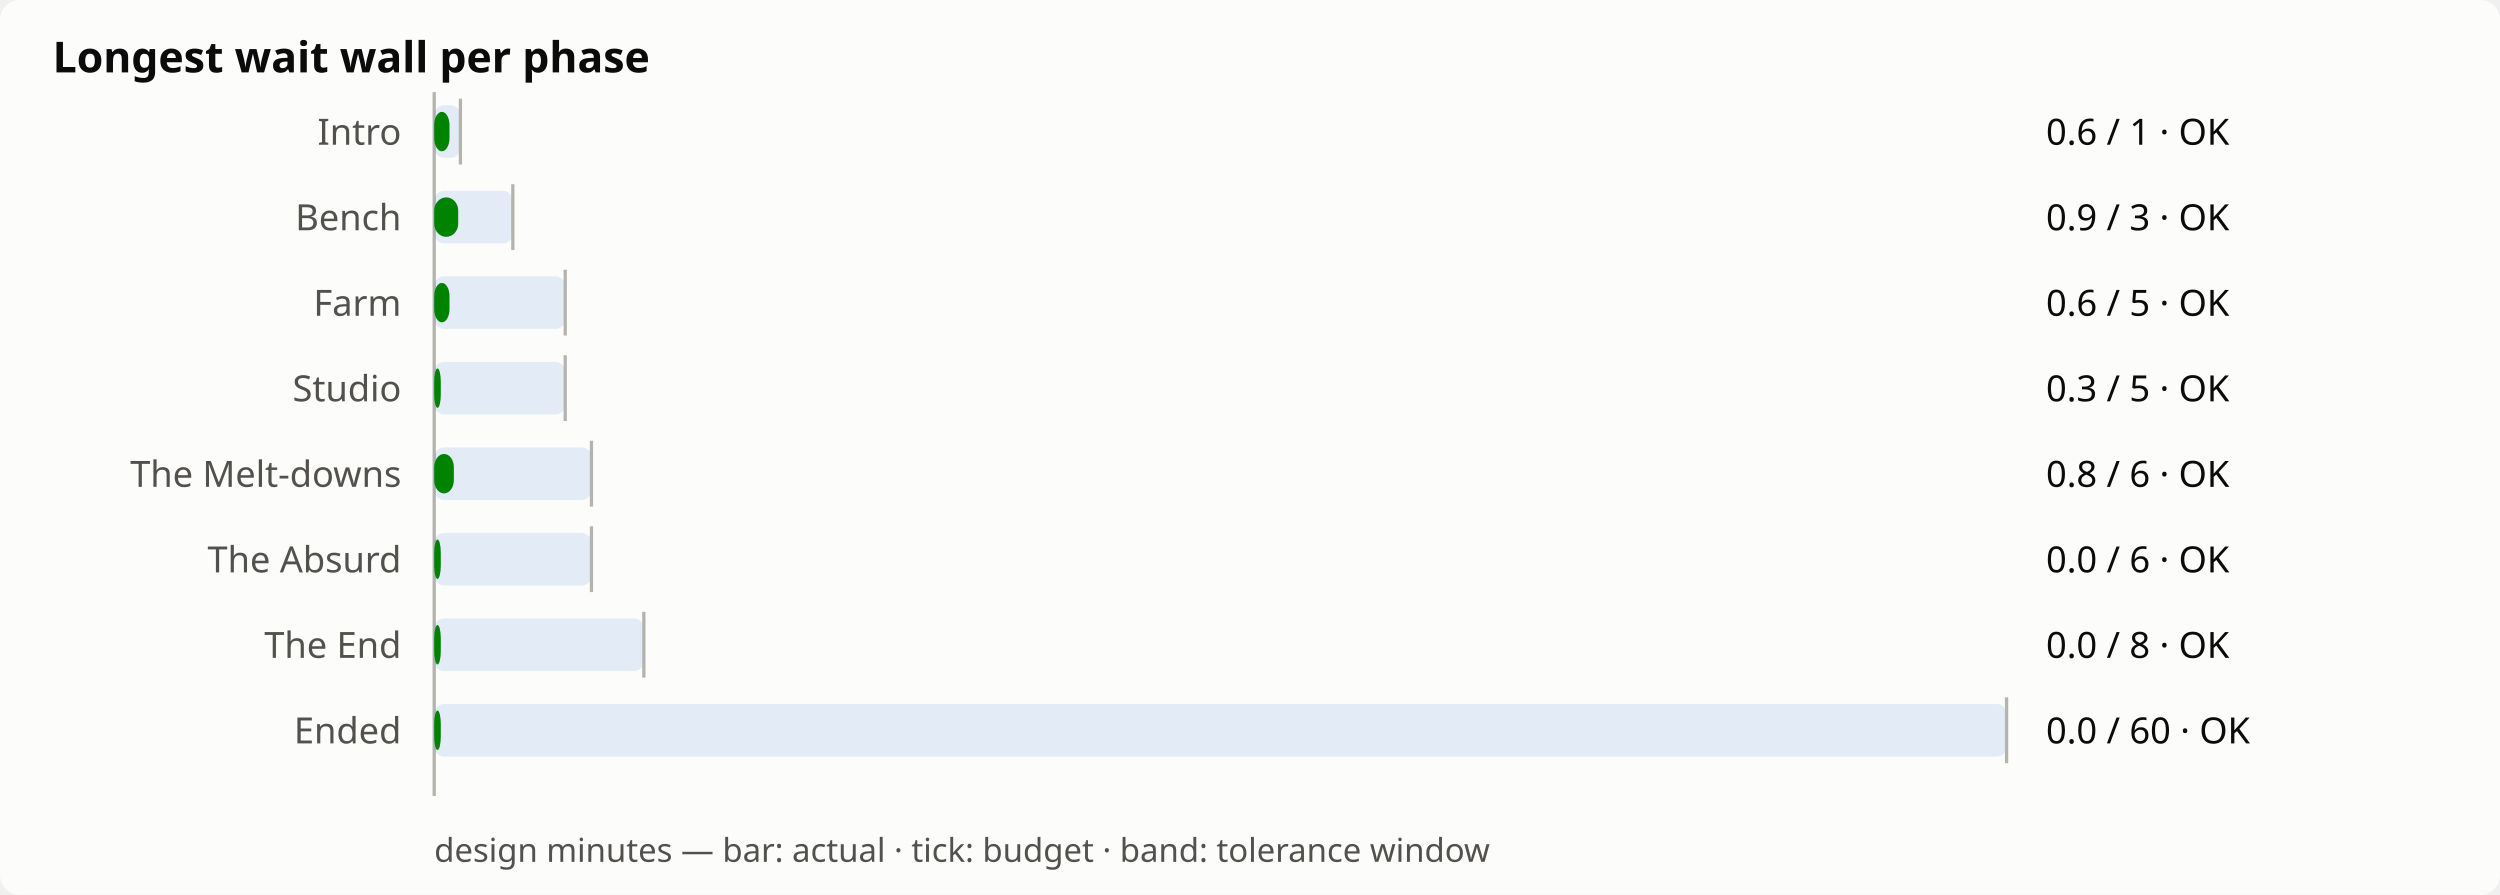
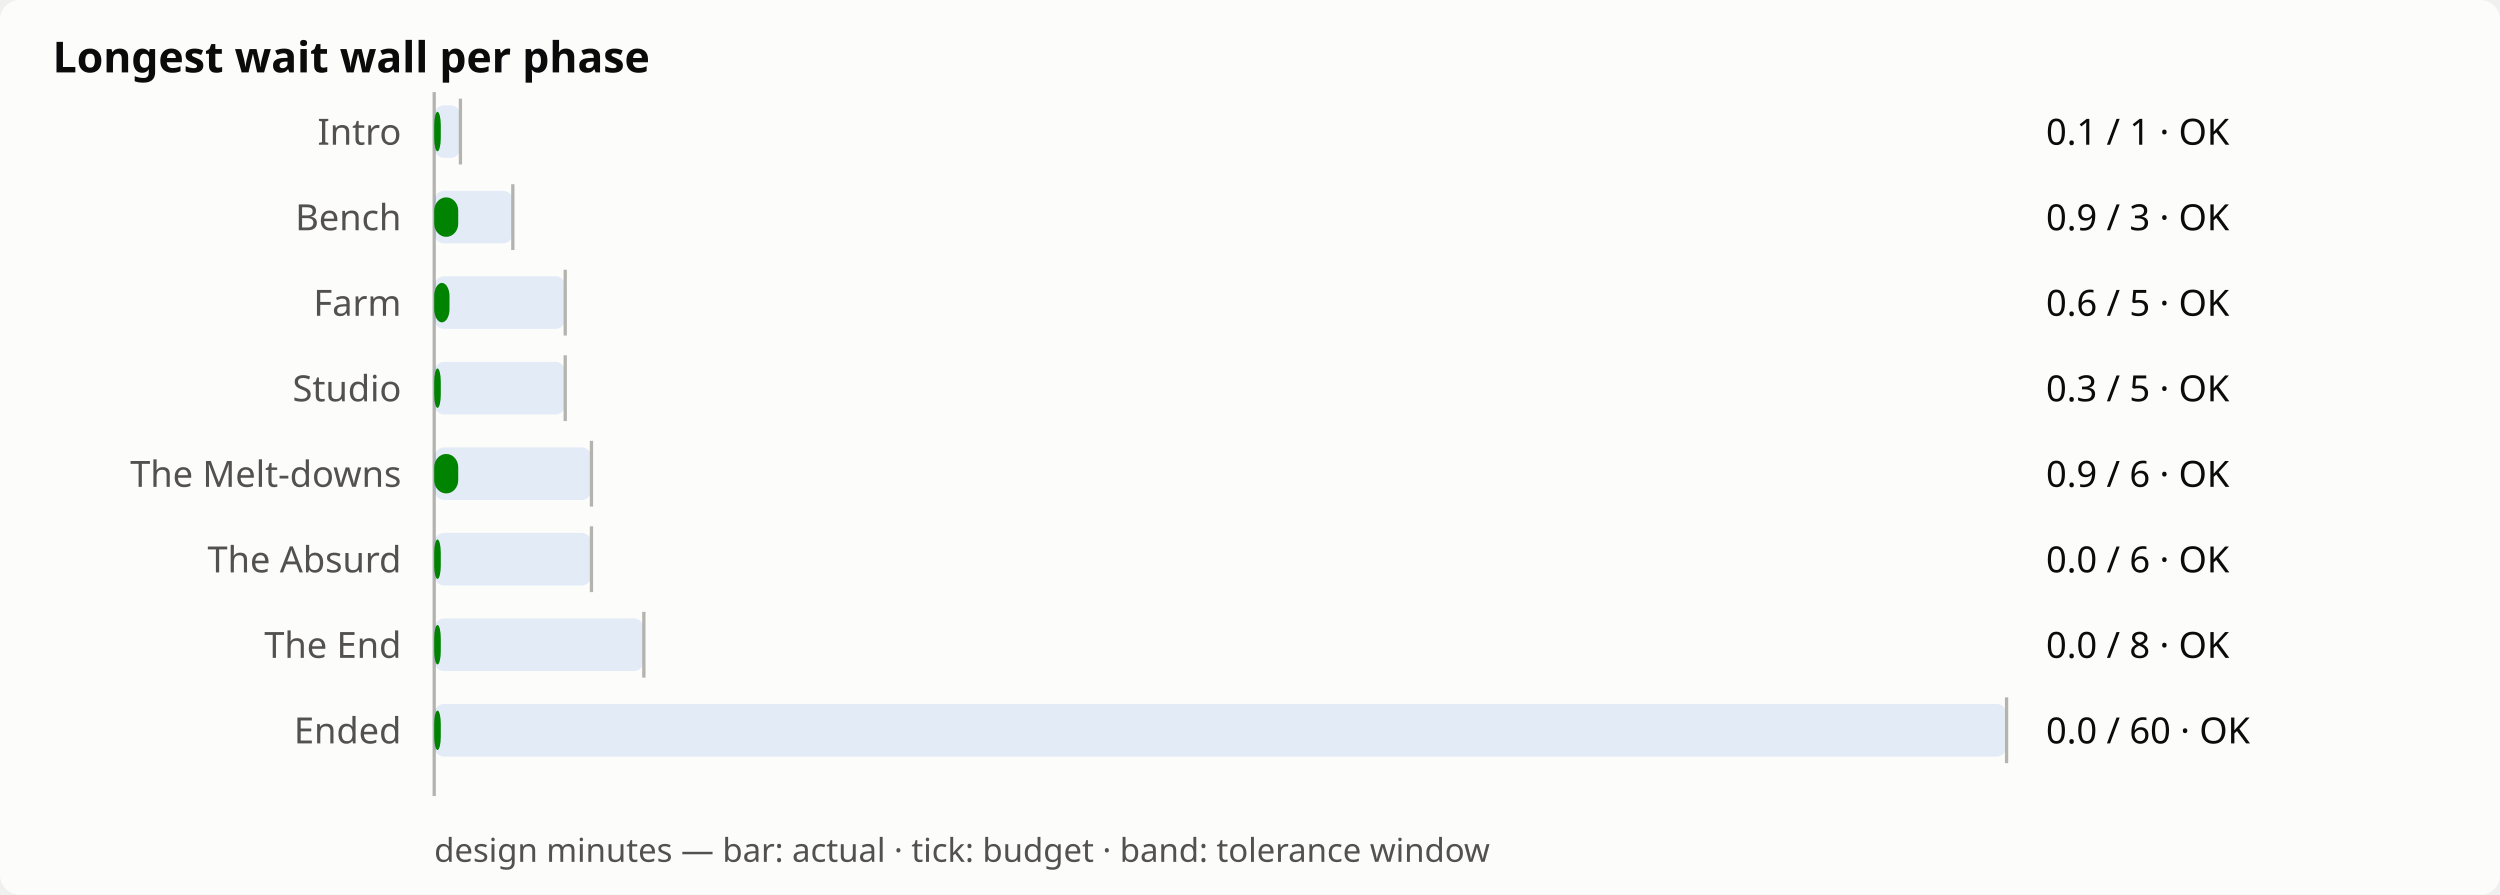
<svg xmlns="http://www.w3.org/2000/svg" width="760" height="272" viewBox="0 0 760 272" role="img">
  <style>
    .surface { fill: #fcfcfb; }
    .ink { fill: #0b0b0b; }
    .ink-2 { fill: #52514e; }
    .grid { stroke: #dcdcd8; stroke-width: 1; }
    .axis { stroke: #b4b3ae; stroke-width: 1; }
    .line { fill: none; stroke: #2a78d6; stroke-width: 2; stroke-linejoin: round; }
    .band { fill: #2a78d6; opacity: 0.12; }
    .ok { fill: #008300; }
    .over { fill: #e34948; }
    text { font-family: ui-sans-serif, system-ui, sans-serif; }
    @media (prefers-color-scheme: dark) {
      .surface { fill: #1a1a19; }
      .ink { fill: #ffffff; }
      .ink-2 { fill: #c3c2b7; }
      .grid { stroke: #33332f; }
      .axis { stroke: #55554f; }
      .line { stroke: #3987e5; }
      .band { fill: #3987e5; opacity: 0.18; }
      .over { fill: #e66767; }
    }
  </style>
  <rect class="surface" width="760" height="272" rx="6" />
  <text class="ink" x="16" y="22" font-size="13" font-weight="600">Longest wait wall per phase</text>
  <line class="axis" x1="132" y1="28" x2="132" y2="242" />
  <text class="ink-2" x="122" y="44" font-size="11" text-anchor="end">Intro</text>
  <rect class="band" x="132" y="32" width="7.97" height="16" rx="3" />
-   <rect class="ok" x="132" y="34" width="4.65" height="12" rx="4" />
+   <rect class="ok" x="132" y="34" width="2" height="12" rx="4" />
  <line class="axis" x1="139.97" y1="30" x2="139.97" y2="50" />
-   <text class="ink" x="622" y="44" font-size="11">0.6 / 1 · OK</text>
+   <text class="ink" x="622" y="44" font-size="11">0.1 / 1 · OK</text>
  <text class="ink-2" x="122" y="70" font-size="11" text-anchor="end">Bench</text>
  <rect class="band" x="132" y="58" width="23.9" height="16" rx="3" />
  <rect class="ok" x="132" y="60" width="7.3" height="12" rx="4" />
  <line class="axis" x1="155.9" y1="56" x2="155.9" y2="76" />
  <text class="ink" x="622" y="70" font-size="11">0.9 / 3 · OK</text>
  <text class="ink-2" x="122" y="96" font-size="11" text-anchor="end">Farm</text>
  <rect class="band" x="132" y="84" width="39.83" height="16" rx="3" />
  <rect class="ok" x="132" y="86" width="4.65" height="12" rx="4" />
  <line class="axis" x1="171.83" y1="82" x2="171.83" y2="102" />
  <text class="ink" x="622" y="96" font-size="11">0.6 / 5 · OK</text>
  <text class="ink-2" x="122" y="122" font-size="11" text-anchor="end">Studio</text>
  <rect class="band" x="132" y="110" width="39.83" height="16" rx="3" />
  <rect class="ok" x="132" y="112" width="2" height="12" rx="4" />
  <line class="axis" x1="171.83" y1="108" x2="171.83" y2="128" />
  <text class="ink" x="622" y="122" font-size="11">0.3 / 5 · OK</text>
  <text class="ink-2" x="122" y="148" font-size="11" text-anchor="end">The Melt-downs</text>
  <rect class="band" x="132" y="136" width="47.8" height="16" rx="3" />
-   <rect class="ok" x="132" y="138" width="5.97" height="12" rx="4" />
+   <rect class="ok" x="132" y="138" width="7.3" height="12" rx="4" />
  <line class="axis" x1="179.8" y1="134" x2="179.8" y2="154" />
-   <text class="ink" x="622" y="148" font-size="11">0.8 / 6 · OK</text>
+   <text class="ink" x="622" y="148" font-size="11">0.9 / 6 · OK</text>
  <text class="ink-2" x="122" y="174" font-size="11" text-anchor="end">The Absurd</text>
  <rect class="band" x="132" y="162" width="47.8" height="16" rx="3" />
  <rect class="ok" x="132" y="164" width="2" height="12" rx="4" />
  <line class="axis" x1="179.8" y1="160" x2="179.8" y2="180" />
  <text class="ink" x="622" y="174" font-size="11">0.0 / 6 · OK</text>
  <text class="ink-2" x="122" y="200" font-size="11" text-anchor="end">The End</text>
  <rect class="band" x="132" y="188" width="63.73" height="16" rx="3" />
  <rect class="ok" x="132" y="190" width="2" height="12" rx="4" />
  <line class="axis" x1="195.73" y1="186" x2="195.73" y2="206" />
  <text class="ink" x="622" y="200" font-size="11">0.0 / 8 · OK</text>
  <text class="ink-2" x="122" y="226" font-size="11" text-anchor="end">Ended</text>
  <rect class="band" x="132" y="214" width="478" height="16" rx="3" />
  <rect class="ok" x="132" y="216" width="2" height="12" rx="4" />
  <line class="axis" x1="610" y1="212" x2="610" y2="232" />
  <text class="ink" x="622" y="226" font-size="11">0.0 / 60 · OK</text>
  <text class="ink-2" x="132" y="262" font-size="10">design minutes — bar: actual · tick: budget · band: tolerance window</text>
</svg>
